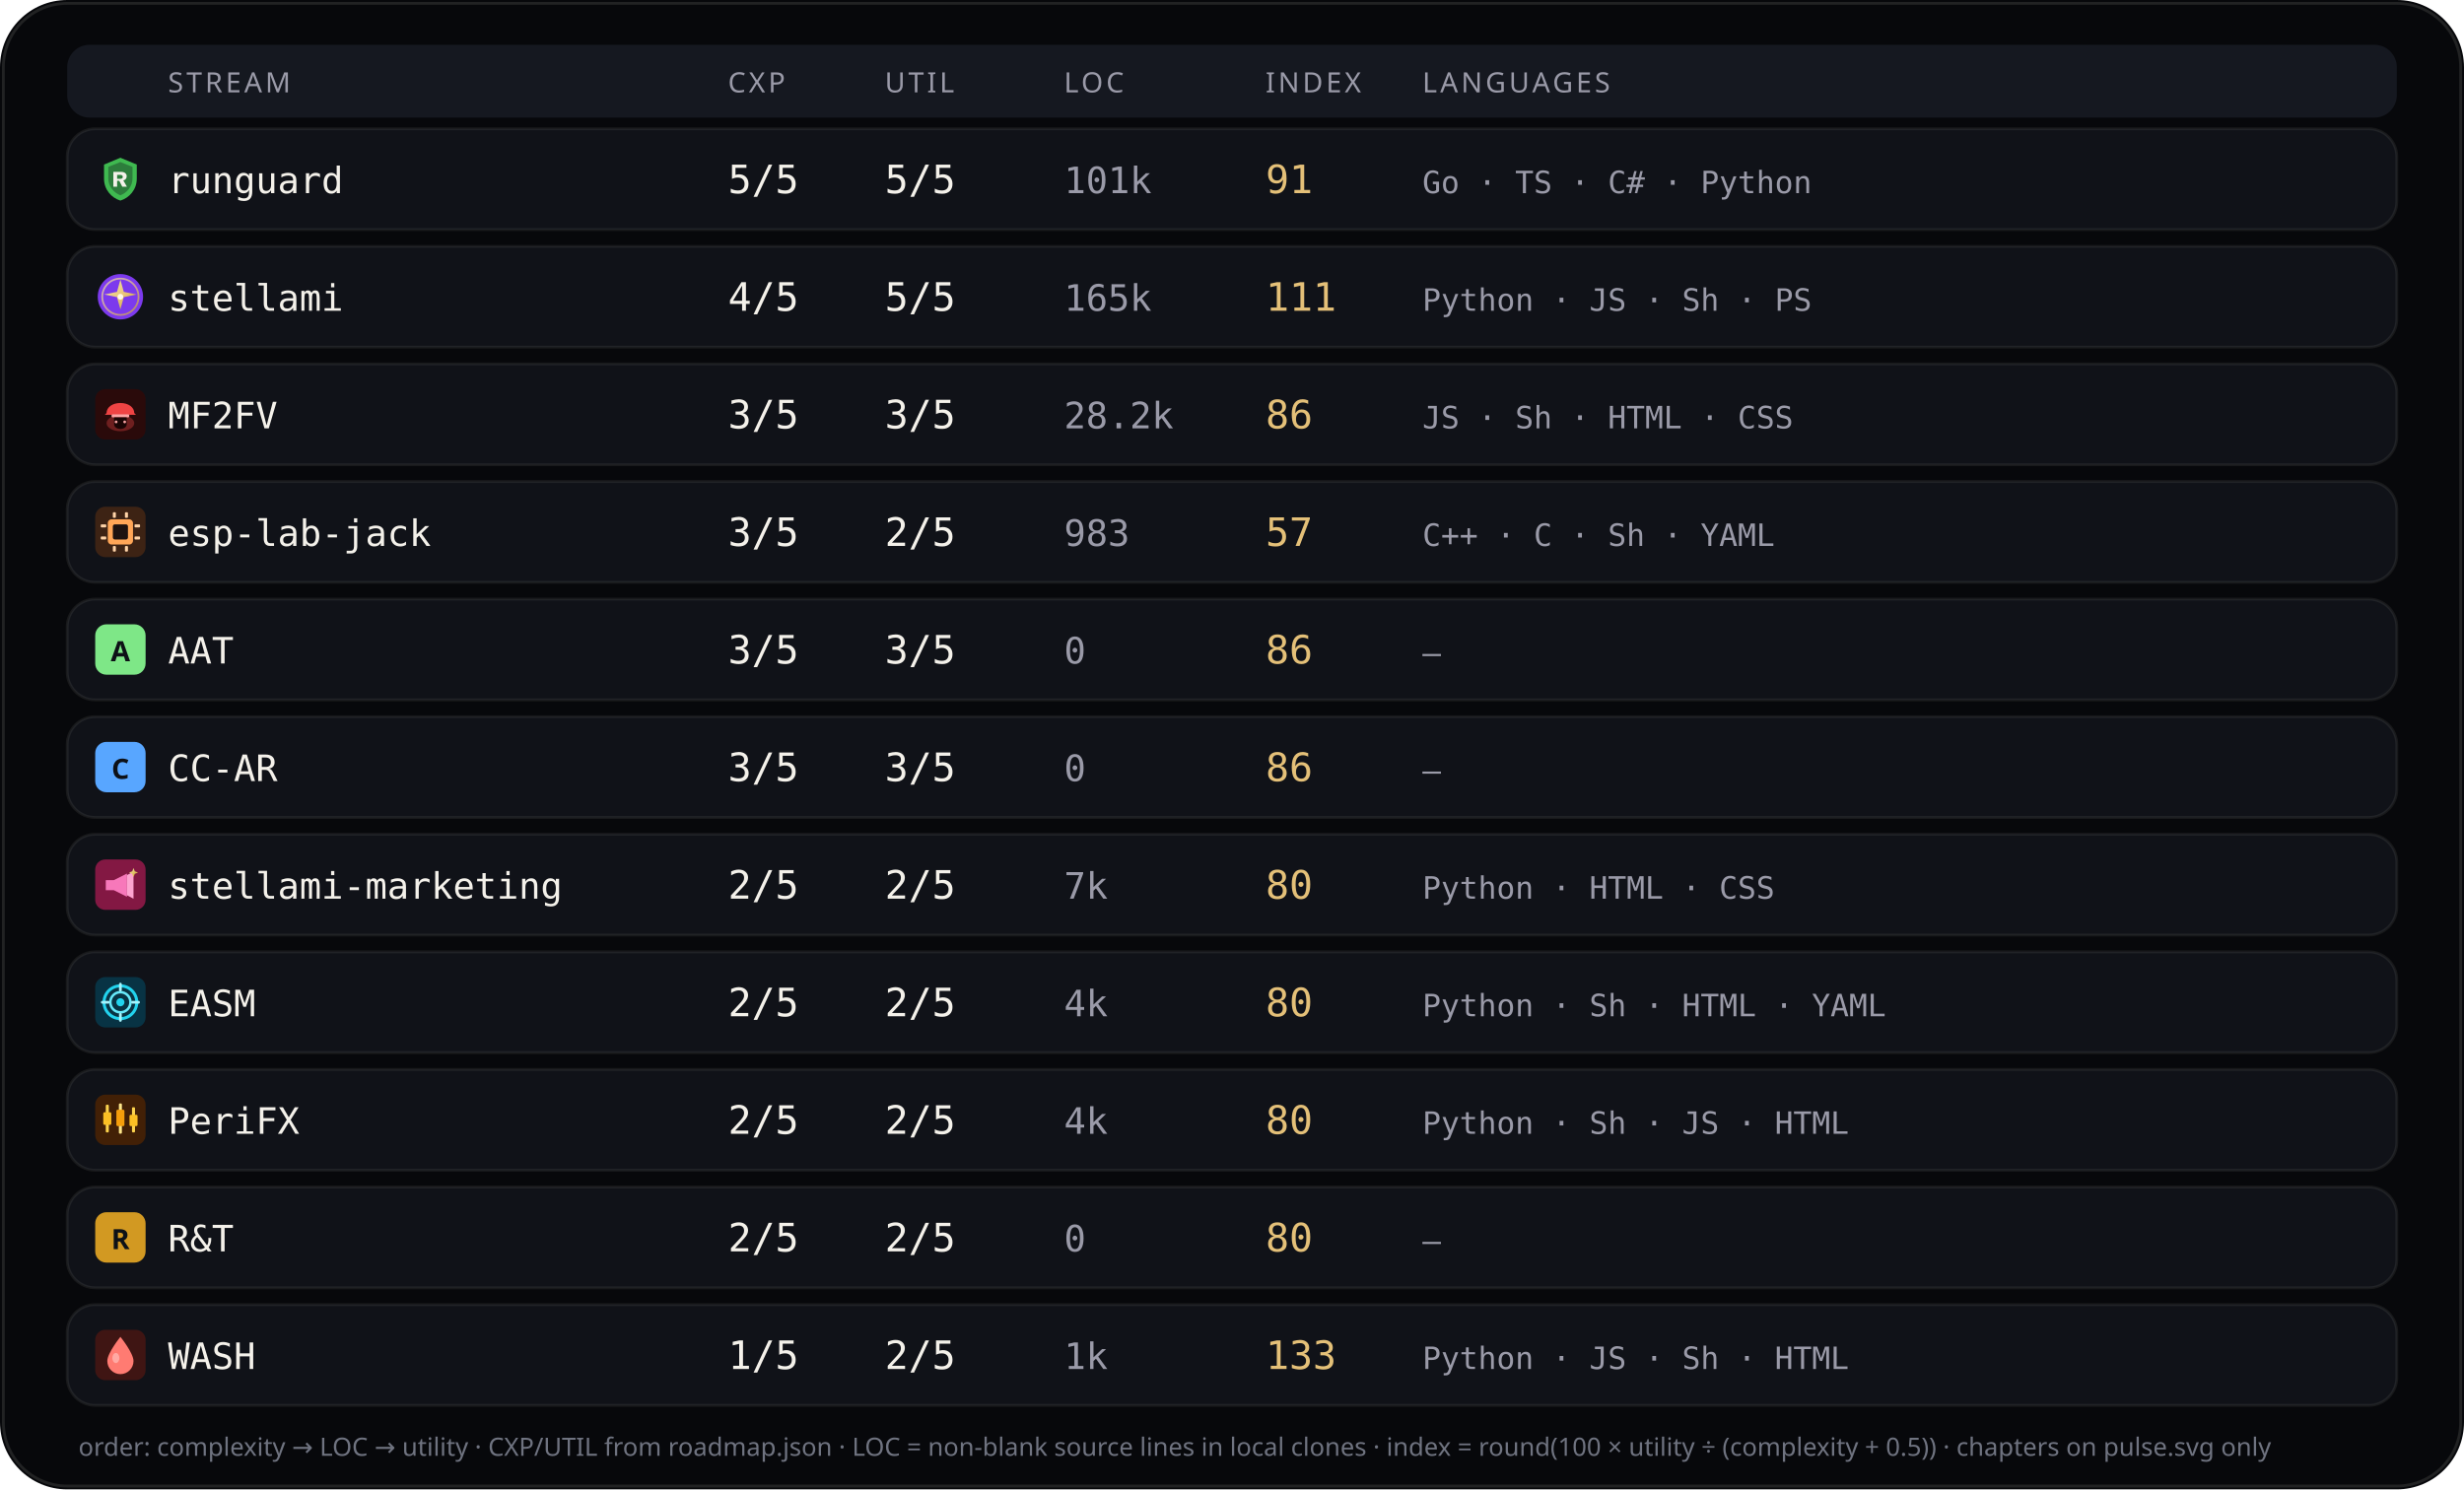
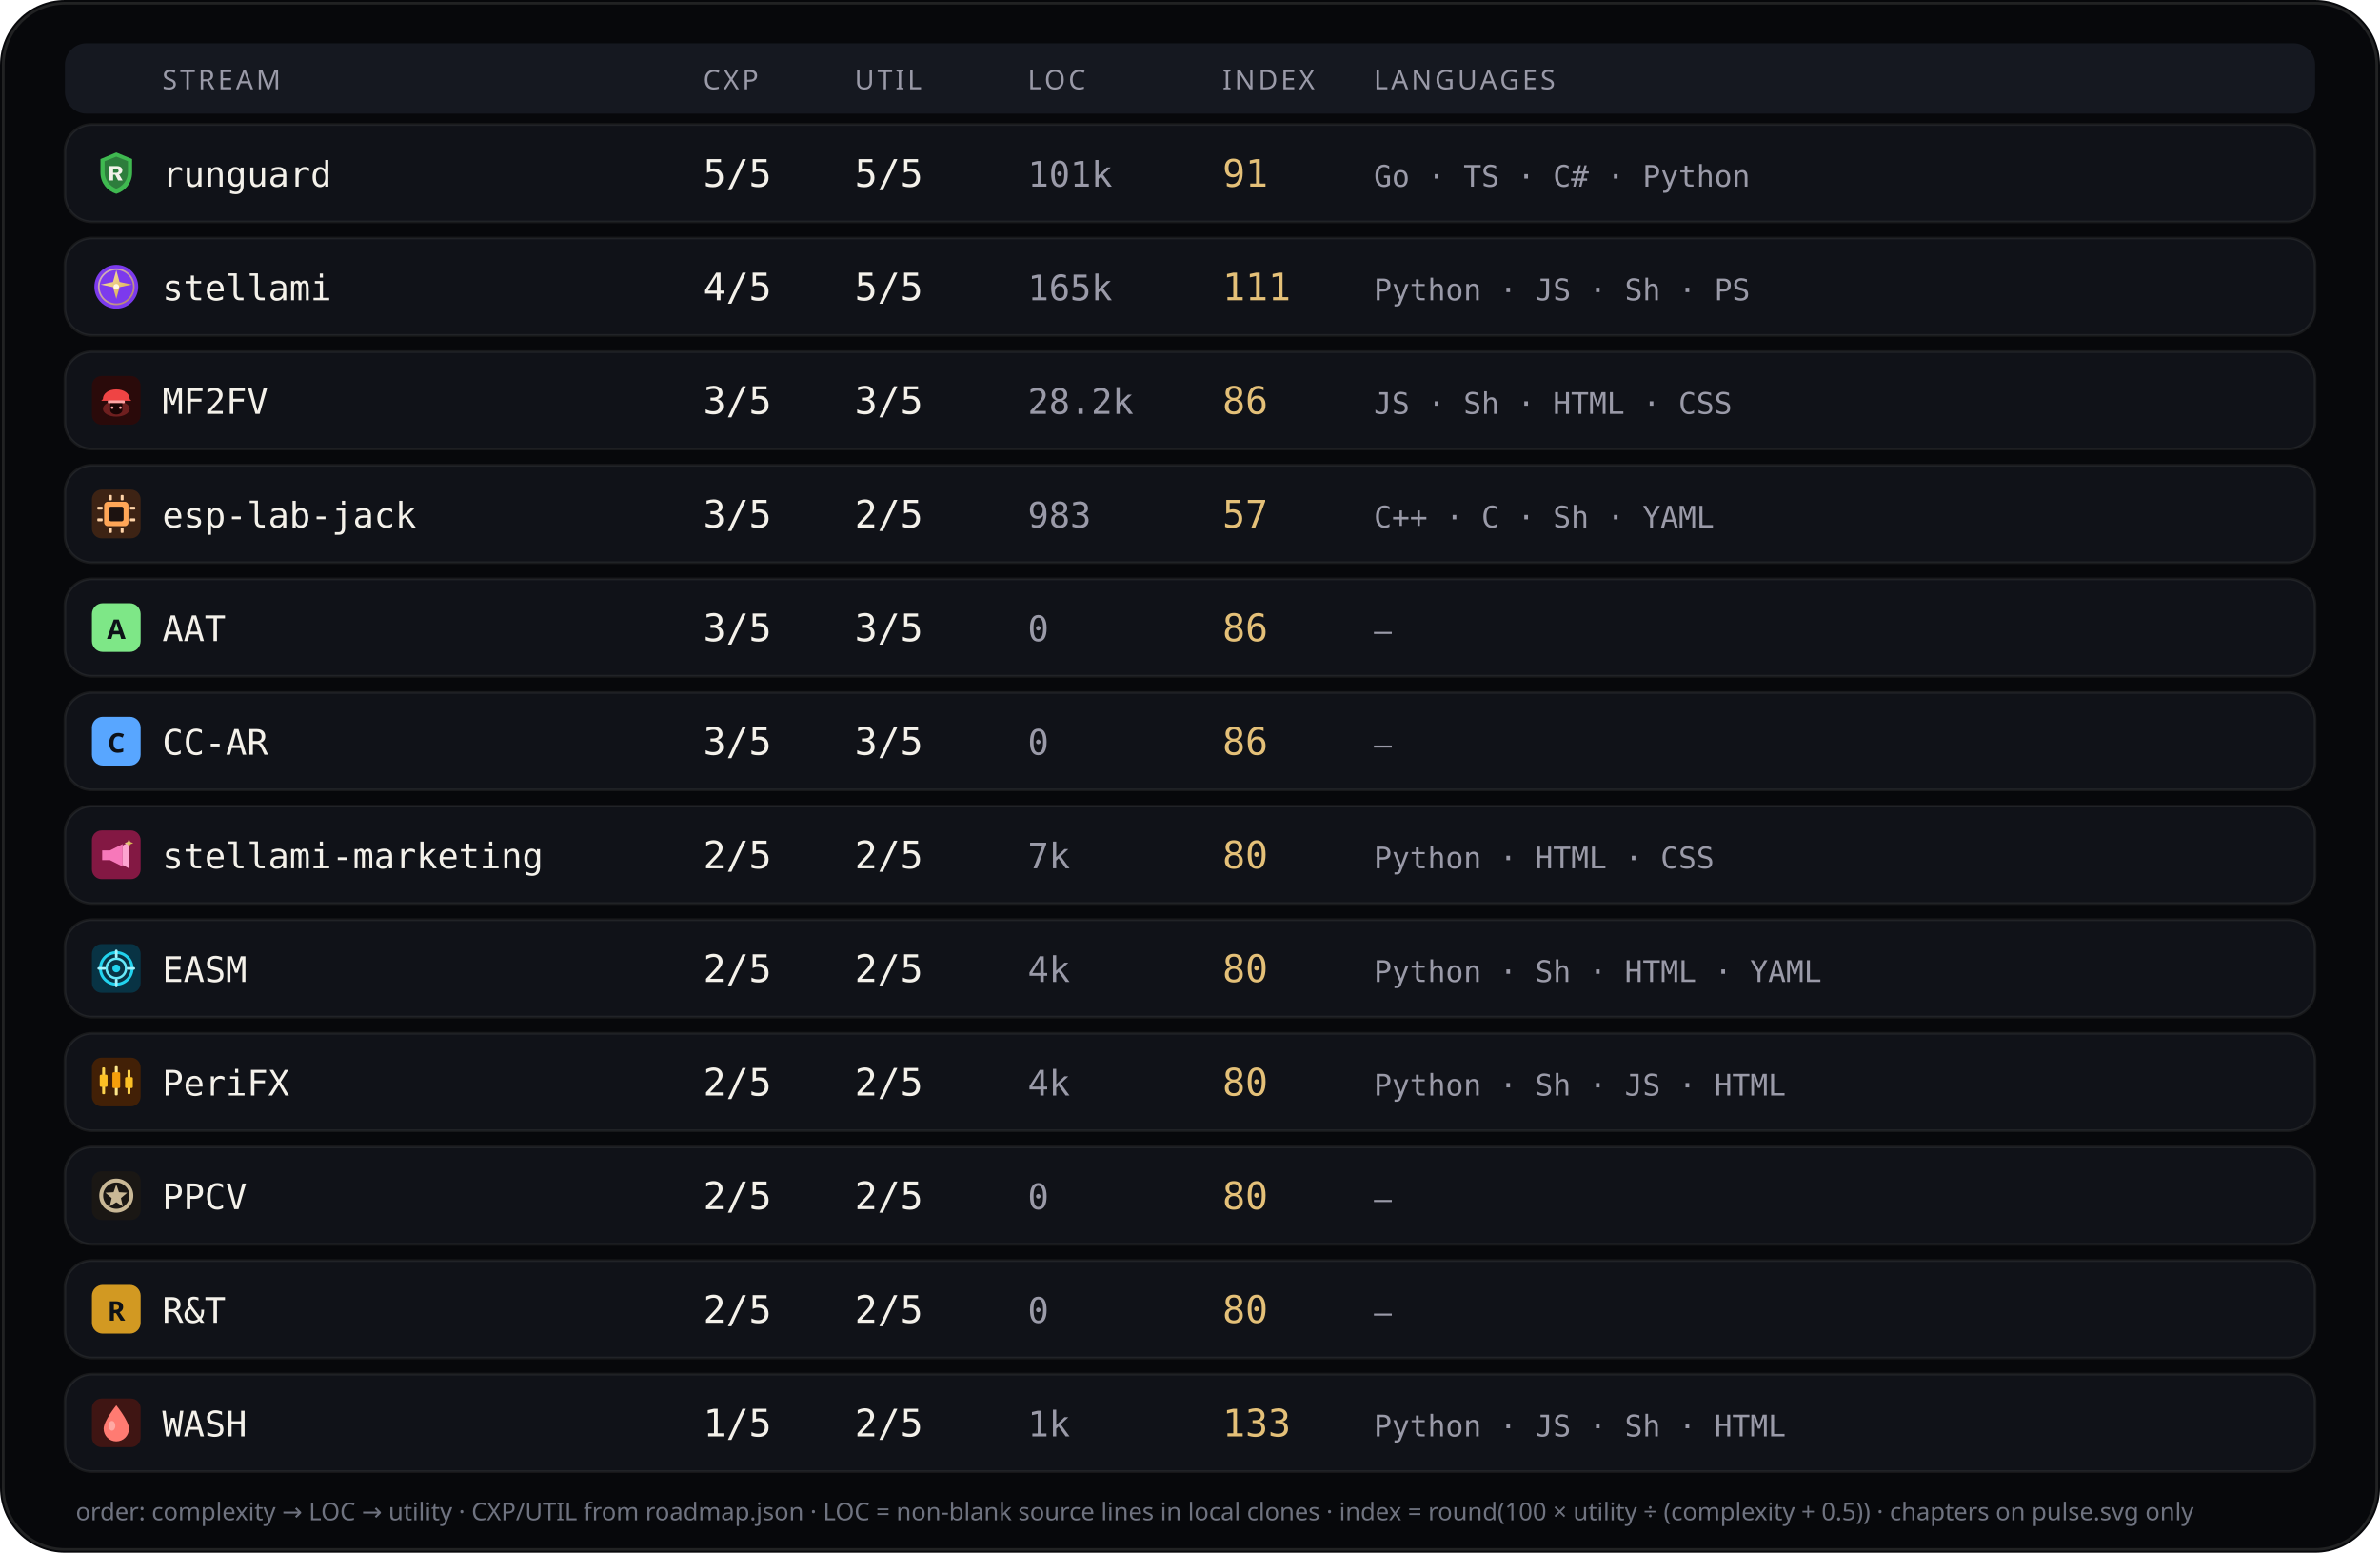
- <svg xmlns="http://www.w3.org/2000/svg" viewBox="0 0 880 532" width="880" height="532" role="img" aria-label="Stream complexity utility languages">
-   <rect width="880" height="532" rx="24" fill="#07080b" />
-   <rect x="1.2" y="1.2" width="877.6" height="529.6" rx="22.8" fill="none" stroke="rgba(232,228,214,0.12)" />
+ <svg xmlns="http://www.w3.org/2000/svg" viewBox="0 0 880 574" width="880" height="574" role="img" aria-label="Stream complexity utility languages">
+   <rect width="880" height="574" rx="24" fill="#07080b" />
+   <rect x="1.2" y="1.2" width="877.6" height="571.6" rx="22.8" fill="none" stroke="rgba(232,228,214,0.12)" />
  <rect x="24" y="16" width="832" height="26" rx="8" fill="#151820" />
  <text x="60" y="33" fill="#9a9aa8" font-size="10" font-family="ui-sans-serif, system-ui, sans-serif" letter-spacing="1.1">STREAM</text>
  <text x="260" y="33" fill="#9a9aa8" font-size="10" font-family="ui-sans-serif, system-ui, sans-serif" letter-spacing="1.1">CXP</text>
  <text x="316" y="33" fill="#9a9aa8" font-size="10" font-family="ui-sans-serif, system-ui, sans-serif" letter-spacing="1.1">UTIL</text>
  <text x="380" y="33" fill="#9a9aa8" font-size="10" font-family="ui-sans-serif, system-ui, sans-serif" letter-spacing="1.1">LOC</text>
  <text x="452" y="33" fill="#9a9aa8" font-size="10" font-family="ui-sans-serif, system-ui, sans-serif" letter-spacing="1.1">INDEX</text>
  <text x="508" y="33" fill="#9a9aa8" font-size="10" font-family="ui-sans-serif, system-ui, sans-serif" letter-spacing="1.1">LANGUAGES</text>
  <rect x="24" y="46" width="832" height="36" rx="10" fill="#101218" stroke="rgba(232,228,214,0.08)" />
  <g id="stream_logo_runguard" class="stream_logo" data-stream="runguard" transform="translate(34.0,55.0) scale(0.9)" opacity="1.0">
    <path fill="#3fb950" d="M10 1.5 L16.5 4.2 V9.8 C16.5 14.1 13.6 17.4 10 18.5 C6.4 17.4 3.5 14.1 3.5 9.8 V4.2 Z" />
    <path fill="#0d1117" fill-opacity=".35" d="M10 3.2 L14.8 5.1 V9.7 C14.8 12.9 12.6 15.4 10 16.4 C7.4 15.4 5.2 12.9 5.2 9.7 V5.1 Z" />
    <path fill="#f4f1ea" d="M7.2 7.1h3.1c1.35 0 2.2.7 2.2 1.75 0 .85-.5 1.45-1.35 1.65L12.6 13h-1.85l-1.2-2.35H8.7V13H7.2V7.1zm1.5 1.2v1.55h1.35c.55 0 .9-.28.9-.75s-.35-.8-.9-.8H8.7z" />
  </g>
  <use class="stream_logo" data-stream="runguard" href="#stream_logo_runguard" x="34.0" y="55.0" width="18" height="18" opacity="0" />
  <text x="60" y="69" fill="#f4f1ea" font-size="13" font-family="ui-monospace, SFMono-Regular, monospace">runguard</text>
  <text x="260" y="69" fill="#f4f1ea" font-size="14" font-family="ui-monospace, SFMono-Regular, monospace">5/5</text>
  <text x="316" y="69" fill="#f4f1ea" font-size="14" font-family="ui-monospace, SFMono-Regular, monospace">5/5</text>
  <text x="380" y="69" fill="#9a9aa8" font-size="13" font-family="ui-monospace, SFMono-Regular, monospace">101k</text>
  <text x="452" y="69" fill="#e4c078" font-size="14" font-family="ui-monospace, SFMono-Regular, monospace">91</text>
  <text x="508" y="69" fill="#9a9aa8" font-size="11" font-family="ui-monospace, SFMono-Regular, monospace">Go · TS · C# · Python</text>
  <rect x="24" y="88" width="832" height="36" rx="10" fill="#101218" stroke="rgba(232,228,214,0.08)" />
  <g id="stream_logo_stellami" class="stream_logo" data-stream="stellami" transform="translate(34.0,97.0) scale(0.9)" opacity="1.0">
    <defs>
      <linearGradient id="stream_logo_stellami-stellami-gold" x1="0%" y1="0%" x2="100%" y2="100%">
        <stop offset="0%" stop-color="#f5e6a8" />
        <stop offset="55%" stop-color="#e8c57a" />
        <stop offset="100%" stop-color="#c9a227" />
      </linearGradient>
    </defs>
    <circle cx="10" cy="10" r="9" fill="#7c3aed" />
    <circle cx="10" cy="10" r="7.2" fill="none" stroke="url(#stream_logo_stellami-stellami-gold)" stroke-width="0.7" opacity=".7" />
    <path fill="url(#stream_logo_stellami-stellami-gold)" d="M10 3.2 L11.35 8.05 L16.4 9.1 L11.35 10.15 L10 15 L8.65 10.15 L3.6 9.1 L8.65 8.05 Z" />
    <circle cx="10" cy="10" r="1.15" fill="#fff8e8" />
  </g>
  <use class="stream_logo" data-stream="stellami" href="#stream_logo_stellami" x="34.0" y="97.0" width="18" height="18" opacity="0" />
  <text x="60" y="111" fill="#f4f1ea" font-size="13" font-family="ui-monospace, SFMono-Regular, monospace">stellami</text>
  <text x="260" y="111" fill="#f4f1ea" font-size="14" font-family="ui-monospace, SFMono-Regular, monospace">4/5</text>
  <text x="316" y="111" fill="#f4f1ea" font-size="14" font-family="ui-monospace, SFMono-Regular, monospace">5/5</text>
  <text x="380" y="111" fill="#9a9aa8" font-size="13" font-family="ui-monospace, SFMono-Regular, monospace">165k</text>
  <text x="452" y="111" fill="#e4c078" font-size="14" font-family="ui-monospace, SFMono-Regular, monospace">111</text>
  <text x="508" y="111" fill="#9a9aa8" font-size="11" font-family="ui-monospace, SFMono-Regular, monospace">Python · JS · Sh · PS</text>
  <rect x="24" y="130" width="832" height="36" rx="10" fill="#101218" stroke="rgba(232,228,214,0.08)" />
  <g id="stream_logo_mf2fv" class="stream_logo" data-stream="mf2fv" transform="translate(34.0,139.0) scale(0.9)" opacity="1.0">
    <rect width="20" height="20" rx="4" fill="#2a0a0a" />
    <ellipse cx="10" cy="13.5" rx="5.5" ry="3.2" fill="#ef4444" opacity=".35" />
    <path fill="#ef4444" d="M4.5 9.5 C4.5 7.2 6.8 5.5 10 5.5 S15.5 7.2 15.5 9.5 L16.2 10.2 H3.8 Z" />
    <rect x="6.5" y="10" width="7" height="1.2" rx="0.4" fill="#fca5a5" />
    <path fill="#1a0505" d="M7.5 11.2 h5 v2.8 c0 1-1.1 1.8-2.5 1.8 s-2.5-.8-2.5-1.8 v-2.8z" />
    <circle cx="8.3" cy="13" r="0.55" fill="#fca5a5" />
    <circle cx="11.7" cy="13" r="0.55" fill="#fca5a5" />
  </g>
  <use class="stream_logo" data-stream="mf2fv" href="#stream_logo_mf2fv" x="34.0" y="139.0" width="18" height="18" opacity="0" />
  <text x="60" y="153" fill="#f4f1ea" font-size="13" font-family="ui-monospace, SFMono-Regular, monospace">MF2FV</text>
  <text x="260" y="153" fill="#f4f1ea" font-size="14" font-family="ui-monospace, SFMono-Regular, monospace">3/5</text>
  <text x="316" y="153" fill="#f4f1ea" font-size="14" font-family="ui-monospace, SFMono-Regular, monospace">3/5</text>
  <text x="380" y="153" fill="#9a9aa8" font-size="13" font-family="ui-monospace, SFMono-Regular, monospace">28.2k</text>
  <text x="452" y="153" fill="#e4c078" font-size="14" font-family="ui-monospace, SFMono-Regular, monospace">86</text>
  <text x="508" y="153" fill="#9a9aa8" font-size="11" font-family="ui-monospace, SFMono-Regular, monospace">JS · Sh · HTML · CSS</text>
  <rect x="24" y="172" width="832" height="36" rx="10" fill="#101218" stroke="rgba(232,228,214,0.08)" />
  <g id="stream_logo_esp-lab-jack" class="stream_logo" data-stream="esp-lab-jack" transform="translate(34.0,181.0) scale(0.9)" opacity="1.0">
    <rect width="20" height="20" rx="4" fill="#3d2314" />
    <rect x="5" y="5" width="10" height="10" rx="1.5" fill="#ffa657" />
    <rect x="7" y="7" width="6" height="6" rx="0.8" fill="#1c1210" />
    <rect x="2.2" y="7" width="2.2" height="1.2" rx="0.3" fill="#ffd4a8" />
    <rect x="2.2" y="11.8" width="2.2" height="1.2" rx="0.3" fill="#ffd4a8" />
    <rect x="15.6" y="7" width="2.2" height="1.2" rx="0.3" fill="#ffd4a8" />
    <rect x="15.6" y="11.8" width="2.2" height="1.2" rx="0.3" fill="#ffd4a8" />
    <rect x="7" y="2.2" width="1.2" height="2.2" rx="0.3" fill="#ffd4a8" />
    <rect x="11.8" y="2.2" width="1.2" height="2.2" rx="0.3" fill="#ffd4a8" />
    <rect x="7" y="15.6" width="1.2" height="2.2" rx="0.3" fill="#ffd4a8" />
    <rect x="11.8" y="15.6" width="1.2" height="2.2" rx="0.3" fill="#ffd4a8" />
  </g>
  <use class="stream_logo" data-stream="esp-lab-jack" href="#stream_logo_esp-lab-jack" x="34.0" y="181.0" width="18" height="18" opacity="0" />
  <text x="60" y="195" fill="#f4f1ea" font-size="13" font-family="ui-monospace, SFMono-Regular, monospace">esp-lab-jack</text>
  <text x="260" y="195" fill="#f4f1ea" font-size="14" font-family="ui-monospace, SFMono-Regular, monospace">3/5</text>
  <text x="316" y="195" fill="#f4f1ea" font-size="14" font-family="ui-monospace, SFMono-Regular, monospace">2/5</text>
  <text x="380" y="195" fill="#9a9aa8" font-size="13" font-family="ui-monospace, SFMono-Regular, monospace">983</text>
  <text x="452" y="195" fill="#e4c078" font-size="14" font-family="ui-monospace, SFMono-Regular, monospace">57</text>
  <text x="508" y="195" fill="#9a9aa8" font-size="11" font-family="ui-monospace, SFMono-Regular, monospace">C++ · C · Sh · YAML</text>
  <rect x="24" y="214" width="832" height="36" rx="10" fill="#101218" stroke="rgba(232,228,214,0.08)" />
  <g id="stream_logo_aat" class="stream_logo" data-stream="aat" opacity="1.0">
    <rect x="34.0" y="223.0" width="18" height="18" rx="4" fill="#7ee787" />
    <text x="43.0" y="236.2" text-anchor="middle" fill="#0d1117" font-size="10" font-family="ui-sans-serif, system-ui, sans-serif" font-weight="700">A</text>
  </g>
  <text x="60" y="237" fill="#f4f1ea" font-size="13" font-family="ui-monospace, SFMono-Regular, monospace">AAT</text>
  <text x="260" y="237" fill="#f4f1ea" font-size="14" font-family="ui-monospace, SFMono-Regular, monospace">3/5</text>
  <text x="316" y="237" fill="#f4f1ea" font-size="14" font-family="ui-monospace, SFMono-Regular, monospace">3/5</text>
  <text x="380" y="237" fill="#9a9aa8" font-size="13" font-family="ui-monospace, SFMono-Regular, monospace">0</text>
  <text x="452" y="237" fill="#e4c078" font-size="14" font-family="ui-monospace, SFMono-Regular, monospace">86</text>
  <text x="508" y="237" fill="#9a9aa8" font-size="11" font-family="ui-monospace, SFMono-Regular, monospace">—</text>
  <rect x="24" y="256" width="832" height="36" rx="10" fill="#101218" stroke="rgba(232,228,214,0.08)" />
  <g id="stream_logo_cc-ar" class="stream_logo" data-stream="cc-ar" opacity="1.0">
    <rect x="34.0" y="265.0" width="18" height="18" rx="4" fill="#58a6ff" />
    <text x="43.0" y="278.2" text-anchor="middle" fill="#0d1117" font-size="10" font-family="ui-sans-serif, system-ui, sans-serif" font-weight="700">C</text>
  </g>
  <text x="60" y="279" fill="#f4f1ea" font-size="13" font-family="ui-monospace, SFMono-Regular, monospace">CC-AR</text>
  <text x="260" y="279" fill="#f4f1ea" font-size="14" font-family="ui-monospace, SFMono-Regular, monospace">3/5</text>
  <text x="316" y="279" fill="#f4f1ea" font-size="14" font-family="ui-monospace, SFMono-Regular, monospace">3/5</text>
  <text x="380" y="279" fill="#9a9aa8" font-size="13" font-family="ui-monospace, SFMono-Regular, monospace">0</text>
  <text x="452" y="279" fill="#e4c078" font-size="14" font-family="ui-monospace, SFMono-Regular, monospace">86</text>
  <text x="508" y="279" fill="#9a9aa8" font-size="11" font-family="ui-monospace, SFMono-Regular, monospace">—</text>
  <rect x="24" y="298" width="832" height="36" rx="10" fill="#101218" stroke="rgba(232,228,214,0.08)" />
  <g id="stream_logo_stellami-marketing" class="stream_logo" data-stream="stellami-marketing" transform="translate(34.0,307.0) scale(0.9)" opacity="1.0">
    <defs>
      <linearGradient id="stream_logo_stellami-marketing-smkt-gold" x1="0%" y1="0%" x2="100%" y2="100%">
        <stop offset="0%" stop-color="#f5e6a8" />
        <stop offset="100%" stop-color="#c9a227" />
      </linearGradient>
    </defs>
    <rect width="20" height="20" rx="4" fill="#831843" />
    <path fill="#f778ba" d="M4.2 8.2h3.2l5.2-2.6v9.2l-5.2-2.6H4.2z" />
    <path fill="#fda4d0" d="M12.6 6.2l2.6-1.4v10.8l-2.6-1.4z" />
    <path fill="url(#stream_logo_stellami-marketing-smkt-gold)" d="M15.2 3.4 L15.7 4.7 L17 5.2 L15.7 5.7 L15.2 7 L14.7 5.7 L13.4 5.2 L14.7 4.7 Z" />
  </g>
  <use class="stream_logo" data-stream="stellami-marketing" href="#stream_logo_stellami-marketing" x="34.0" y="307.0" width="18" height="18" opacity="0" />
  <text x="60" y="321" fill="#f4f1ea" font-size="13" font-family="ui-monospace, SFMono-Regular, monospace">stellami-marketing</text>
  <text x="260" y="321" fill="#f4f1ea" font-size="14" font-family="ui-monospace, SFMono-Regular, monospace">2/5</text>
  <text x="316" y="321" fill="#f4f1ea" font-size="14" font-family="ui-monospace, SFMono-Regular, monospace">2/5</text>
  <text x="380" y="321" fill="#9a9aa8" font-size="13" font-family="ui-monospace, SFMono-Regular, monospace">7k</text>
  <text x="452" y="321" fill="#e4c078" font-size="14" font-family="ui-monospace, SFMono-Regular, monospace">80</text>
  <text x="508" y="321" fill="#9a9aa8" font-size="11" font-family="ui-monospace, SFMono-Regular, monospace">Python · HTML · CSS</text>
  <rect x="24" y="340" width="832" height="36" rx="10" fill="#101218" stroke="rgba(232,228,214,0.08)" />
  <g id="stream_logo_easm" class="stream_logo" data-stream="easm" transform="translate(34.0,349.0) scale(0.9)" opacity="1.0">
    <rect width="20" height="20" rx="4" fill="#083344" />
    <circle cx="10" cy="10" r="6.5" fill="none" stroke="#22d3ee" stroke-width="1.2" />
    <circle cx="10" cy="10" r="4" fill="none" stroke="#67e8f9" stroke-width="1" />
    <circle cx="10" cy="10" r="1.6" fill="#22d3ee" />
    <path d="M10 2.8 V5.2 M10 14.8 V17.2 M2.8 10 H5.2 M14.8 10 H17.2" stroke="#a5f3fc" stroke-width="1.1" stroke-linecap="round" />
  </g>
  <use class="stream_logo" data-stream="easm" href="#stream_logo_easm" x="34.0" y="349.0" width="18" height="18" opacity="0" />
  <text x="60" y="363" fill="#f4f1ea" font-size="13" font-family="ui-monospace, SFMono-Regular, monospace">EASM</text>
  <text x="260" y="363" fill="#f4f1ea" font-size="14" font-family="ui-monospace, SFMono-Regular, monospace">2/5</text>
  <text x="316" y="363" fill="#f4f1ea" font-size="14" font-family="ui-monospace, SFMono-Regular, monospace">2/5</text>
  <text x="380" y="363" fill="#9a9aa8" font-size="13" font-family="ui-monospace, SFMono-Regular, monospace">4k</text>
  <text x="452" y="363" fill="#e4c078" font-size="14" font-family="ui-monospace, SFMono-Regular, monospace">80</text>
  <text x="508" y="363" fill="#9a9aa8" font-size="11" font-family="ui-monospace, SFMono-Regular, monospace">Python · Sh · HTML · YAML</text>
  <rect x="24" y="382" width="832" height="36" rx="10" fill="#101218" stroke="rgba(232,228,214,0.08)" />
  <g id="stream_logo_peri" class="stream_logo" data-stream="peri" transform="translate(34.0,391.0) scale(0.9)" opacity="1.0">
    <rect width="20" height="20" rx="4" fill="#422006" />
    <rect x="4.2" y="4" width="1.2" height="11" rx="0.4" fill="#fcd34d" />
    <rect x="3.2" y="7" width="3.2" height="5" rx="0.5" fill="#fbbf24" />
    <rect x="9.4" y="3.5" width="1.2" height="12" rx="0.4" fill="#fde68a" />
    <rect x="8.4" y="6" width="3.2" height="6.5" rx="0.5" fill="#f59e0b" />
    <rect x="14.6" y="5" width="1.2" height="10" rx="0.4" fill="#fcd34d" />
    <rect x="13.6" y="8" width="3.2" height="4.5" rx="0.5" fill="#fbbf24" />
  </g>
  <use class="stream_logo" data-stream="peri" href="#stream_logo_peri" x="34.0" y="391.0" width="18" height="18" opacity="0" />
  <text x="60" y="405" fill="#f4f1ea" font-size="13" font-family="ui-monospace, SFMono-Regular, monospace">PeriFX</text>
  <text x="260" y="405" fill="#f4f1ea" font-size="14" font-family="ui-monospace, SFMono-Regular, monospace">2/5</text>
  <text x="316" y="405" fill="#f4f1ea" font-size="14" font-family="ui-monospace, SFMono-Regular, monospace">2/5</text>
  <text x="380" y="405" fill="#9a9aa8" font-size="13" font-family="ui-monospace, SFMono-Regular, monospace">4k</text>
  <text x="452" y="405" fill="#e4c078" font-size="14" font-family="ui-monospace, SFMono-Regular, monospace">80</text>
  <text x="508" y="405" fill="#9a9aa8" font-size="11" font-family="ui-monospace, SFMono-Regular, monospace">Python · Sh · JS · HTML</text>
  <rect x="24" y="424" width="832" height="36" rx="10" fill="#101218" stroke="rgba(232,228,214,0.08)" />
-   <g id="stream_logo_rt" class="stream_logo" data-stream="rt" opacity="1.0">
-     <rect x="34.0" y="433.0" width="18" height="18" rx="4" fill="#d29922" />
-     <text x="43.0" y="446.2" text-anchor="middle" fill="#0d1117" font-size="10" font-family="ui-sans-serif, system-ui, sans-serif" font-weight="700">R</text>
+   <g id="stream_logo_ppcv" class="stream_logo" data-stream="ppcv" transform="translate(34.0,433.0) scale(0.9)" opacity="1.0">
+     <rect width="20" height="20" rx="4" fill="#1a1714" />
+     <circle cx="10" cy="10" r="6.2" fill="none" stroke="#c9b896" stroke-width="1.6" />
+     <path fill="#c9b896" d="M10 5.4 L11.1 8.6 L14.5 8.8 L11.9 11 L12.7 14.4 L10 12.7 L7.3 14.4 L8.1 11 L5.5 8.8 L8.9 8.6 Z" />
  </g>
-   <text x="60" y="447" fill="#f4f1ea" font-size="13" font-family="ui-monospace, SFMono-Regular, monospace">R&amp;T</text>
+   <use class="stream_logo" data-stream="ppcv" href="#stream_logo_ppcv" x="34.0" y="433.0" width="18" height="18" opacity="0" />
+   <text x="60" y="447" fill="#f4f1ea" font-size="13" font-family="ui-monospace, SFMono-Regular, monospace">PPCV</text>
  <text x="260" y="447" fill="#f4f1ea" font-size="14" font-family="ui-monospace, SFMono-Regular, monospace">2/5</text>
  <text x="316" y="447" fill="#f4f1ea" font-size="14" font-family="ui-monospace, SFMono-Regular, monospace">2/5</text>
  <text x="380" y="447" fill="#9a9aa8" font-size="13" font-family="ui-monospace, SFMono-Regular, monospace">0</text>
  <text x="452" y="447" fill="#e4c078" font-size="14" font-family="ui-monospace, SFMono-Regular, monospace">80</text>
  <text x="508" y="447" fill="#9a9aa8" font-size="11" font-family="ui-monospace, SFMono-Regular, monospace">—</text>
  <rect x="24" y="466" width="832" height="36" rx="10" fill="#101218" stroke="rgba(232,228,214,0.08)" />
-   <g id="stream_logo_wash" class="stream_logo" data-stream="wash" transform="translate(34.0,475.0) scale(0.9)" opacity="1.0">
+   <g id="stream_logo_rt" class="stream_logo" data-stream="rt" opacity="1.0">
+     <rect x="34.0" y="475.0" width="18" height="18" rx="4" fill="#d29922" />
+     <text x="43.0" y="488.2" text-anchor="middle" fill="#0d1117" font-size="10" font-family="ui-sans-serif, system-ui, sans-serif" font-weight="700">R</text>
+   </g>
+   <text x="60" y="489" fill="#f4f1ea" font-size="13" font-family="ui-monospace, SFMono-Regular, monospace">R&amp;T</text>
+   <text x="260" y="489" fill="#f4f1ea" font-size="14" font-family="ui-monospace, SFMono-Regular, monospace">2/5</text>
+   <text x="316" y="489" fill="#f4f1ea" font-size="14" font-family="ui-monospace, SFMono-Regular, monospace">2/5</text>
+   <text x="380" y="489" fill="#9a9aa8" font-size="13" font-family="ui-monospace, SFMono-Regular, monospace">0</text>
+   <text x="452" y="489" fill="#e4c078" font-size="14" font-family="ui-monospace, SFMono-Regular, monospace">80</text>
+   <text x="508" y="489" fill="#9a9aa8" font-size="11" font-family="ui-monospace, SFMono-Regular, monospace">—</text>
+   <rect x="24" y="508" width="832" height="36" rx="10" fill="#101218" stroke="rgba(232,228,214,0.08)" />
+   <g id="stream_logo_wash" class="stream_logo" data-stream="wash" transform="translate(34.0,517.0) scale(0.9)" opacity="1.0">
    <rect width="20" height="20" rx="4" fill="#3f1513" />
    <path fill="#ff7b72" d="M10 2.8 C10 2.8 15.2 9.2 15.2 12.4 A5.2 5.2 0 0 1 4.8 12.4 C4.8 9.2 10 2.8 10 2.8 Z" />
    <ellipse cx="8.2" cy="11.2" rx="1.4" ry="2" fill="#ffd0cc" opacity=".55" />
  </g>
-   <use class="stream_logo" data-stream="wash" href="#stream_logo_wash" x="34.0" y="475.0" width="18" height="18" opacity="0" />
-   <text x="60" y="489" fill="#f4f1ea" font-size="13" font-family="ui-monospace, SFMono-Regular, monospace">WASH</text>
-   <text x="260" y="489" fill="#f4f1ea" font-size="14" font-family="ui-monospace, SFMono-Regular, monospace">1/5</text>
-   <text x="316" y="489" fill="#f4f1ea" font-size="14" font-family="ui-monospace, SFMono-Regular, monospace">2/5</text>
-   <text x="380" y="489" fill="#9a9aa8" font-size="13" font-family="ui-monospace, SFMono-Regular, monospace">1k</text>
-   <text x="452" y="489" fill="#e4c078" font-size="14" font-family="ui-monospace, SFMono-Regular, monospace">133</text>
-   <text x="508" y="489" fill="#9a9aa8" font-size="11" font-family="ui-monospace, SFMono-Regular, monospace">Python · JS · Sh · HTML</text>
-   <text x="28" y="520" fill="#6f7380" font-size="9" font-family="ui-sans-serif, system-ui, sans-serif">order: complexity → LOC → utility · CXP/UTIL from roadmap.json · LOC = non-blank source lines in local clones · index = round(100 × utility ÷ (complexity + 0.5)) · chapters on pulse.svg only</text>
+   <use class="stream_logo" data-stream="wash" href="#stream_logo_wash" x="34.0" y="517.0" width="18" height="18" opacity="0" />
+   <text x="60" y="531" fill="#f4f1ea" font-size="13" font-family="ui-monospace, SFMono-Regular, monospace">WASH</text>
+   <text x="260" y="531" fill="#f4f1ea" font-size="14" font-family="ui-monospace, SFMono-Regular, monospace">1/5</text>
+   <text x="316" y="531" fill="#f4f1ea" font-size="14" font-family="ui-monospace, SFMono-Regular, monospace">2/5</text>
+   <text x="380" y="531" fill="#9a9aa8" font-size="13" font-family="ui-monospace, SFMono-Regular, monospace">1k</text>
+   <text x="452" y="531" fill="#e4c078" font-size="14" font-family="ui-monospace, SFMono-Regular, monospace">133</text>
+   <text x="508" y="531" fill="#9a9aa8" font-size="11" font-family="ui-monospace, SFMono-Regular, monospace">Python · JS · Sh · HTML</text>
+   <text x="28" y="562" fill="#6f7380" font-size="9" font-family="ui-sans-serif, system-ui, sans-serif">order: complexity → LOC → utility · CXP/UTIL from roadmap.json · LOC = non-blank source lines in local clones · index = round(100 × utility ÷ (complexity + 0.5)) · chapters on pulse.svg only</text>
</svg>
